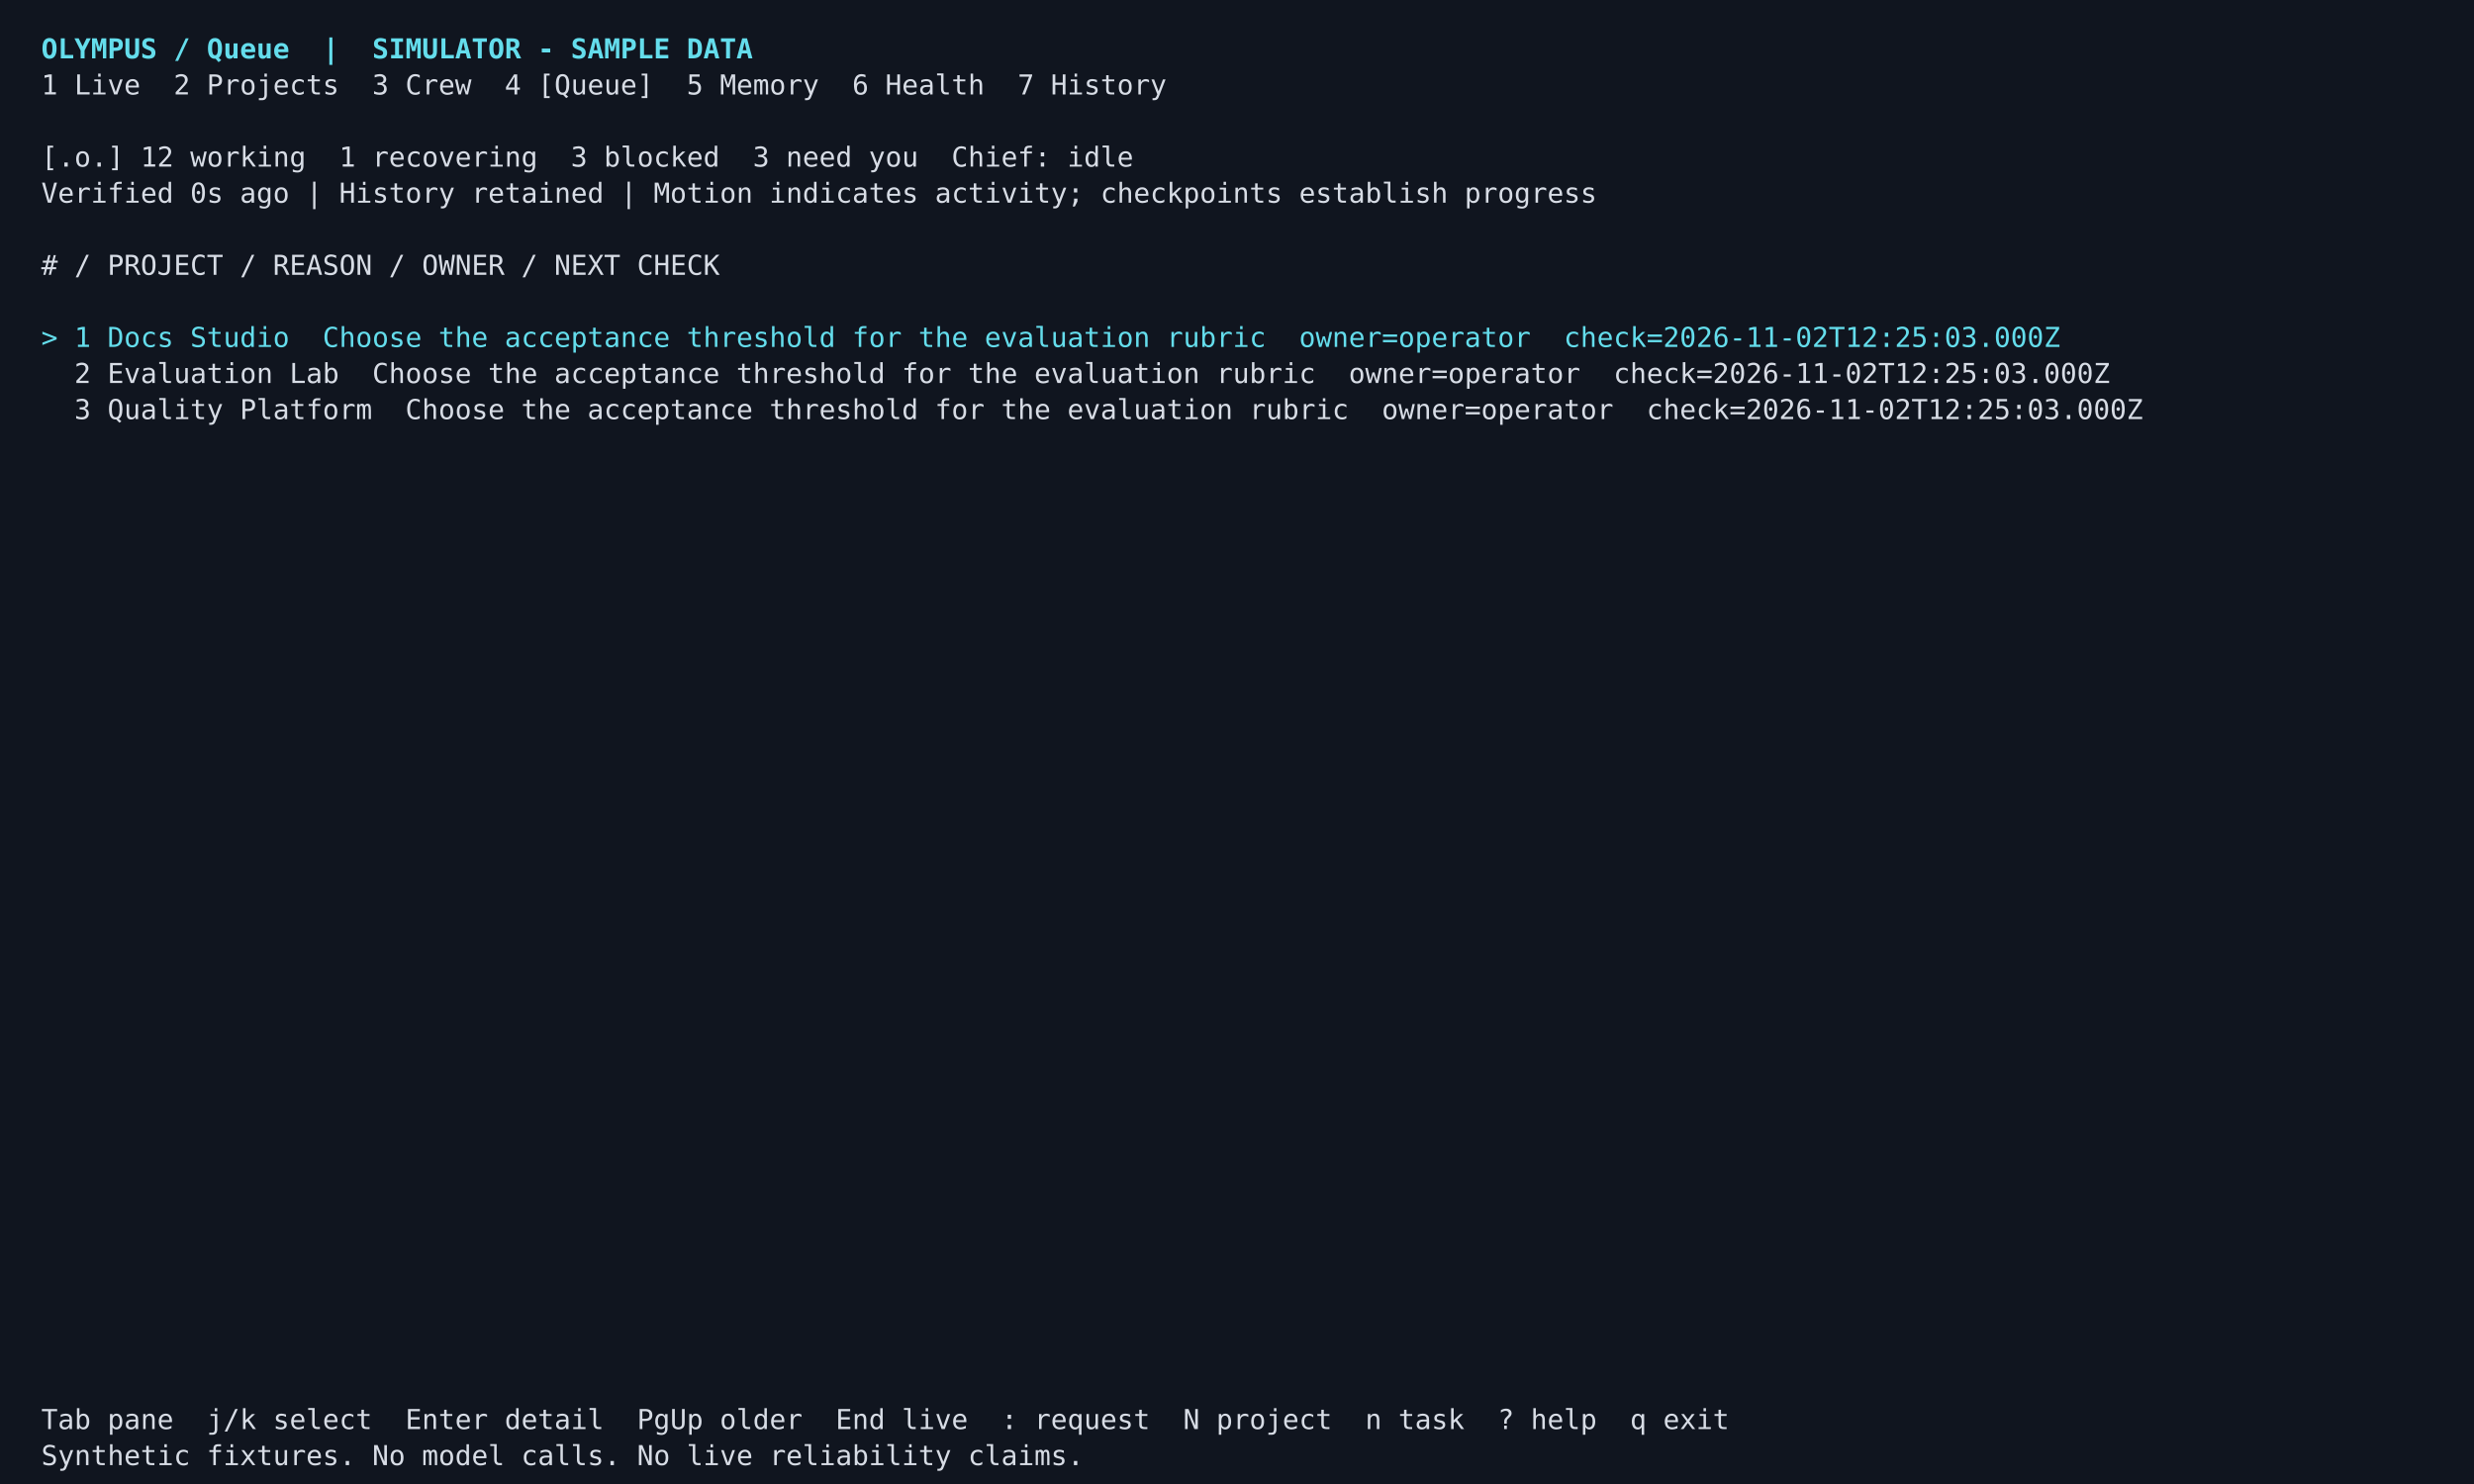
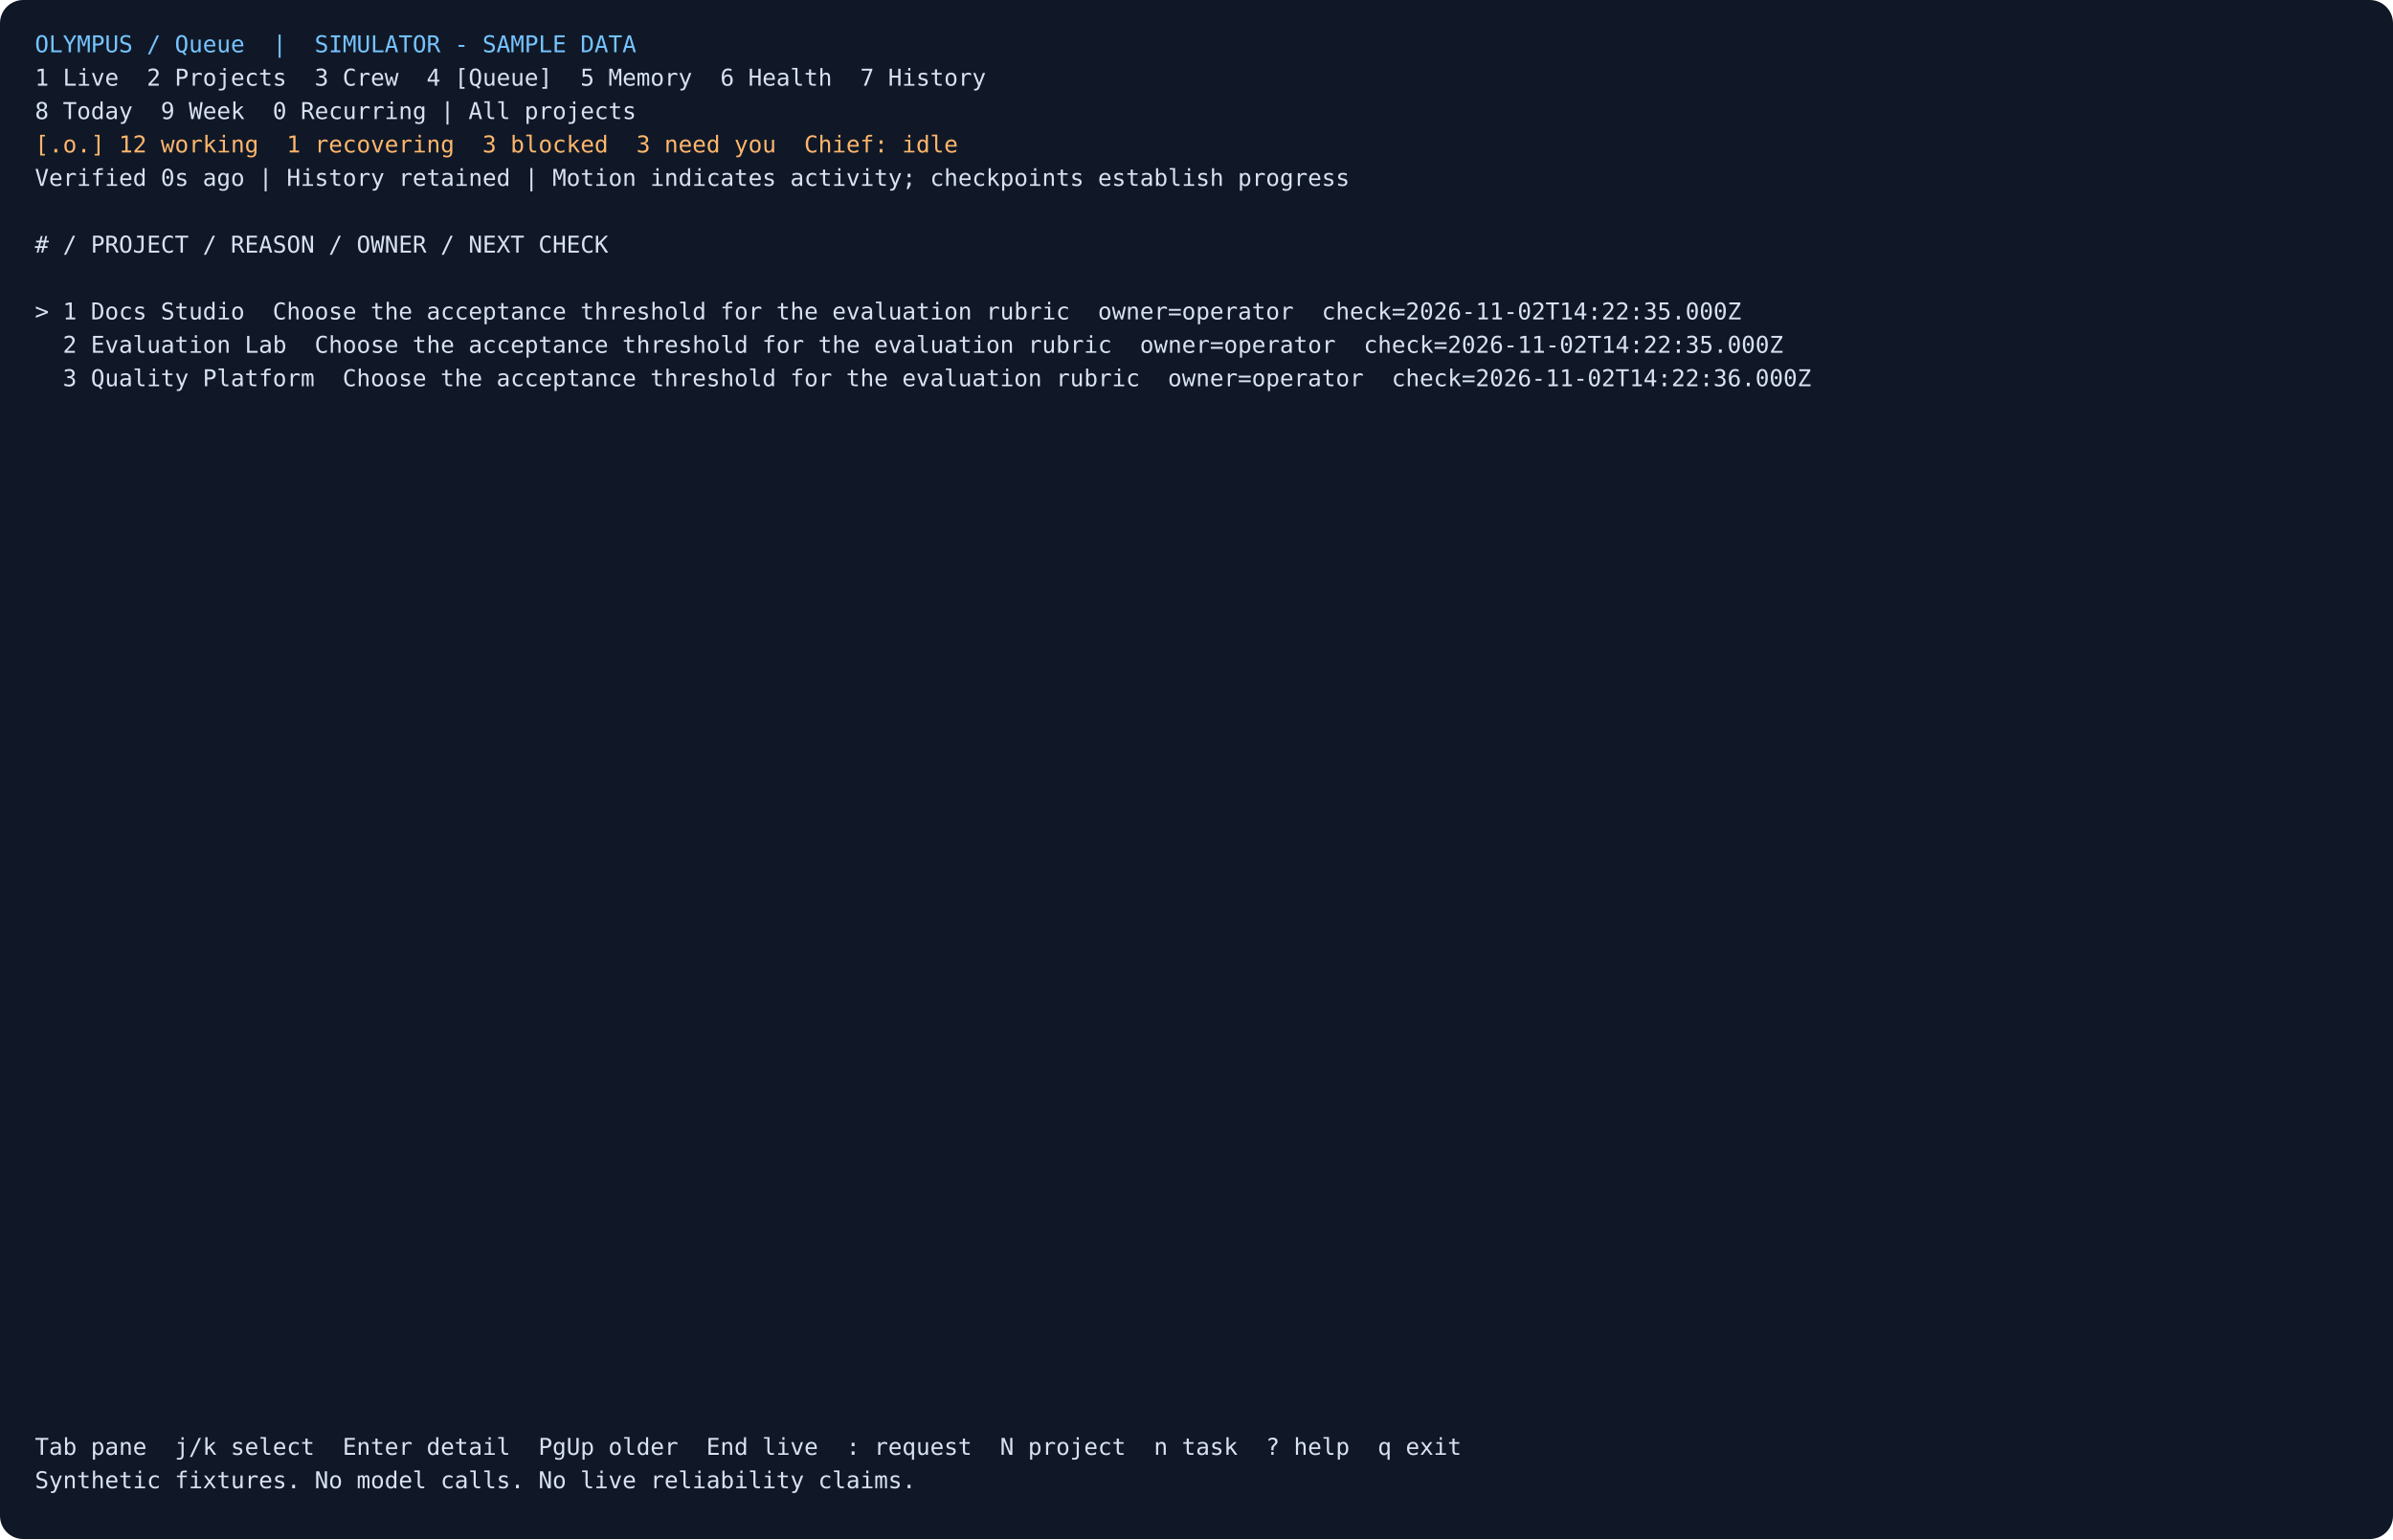
- <svg xmlns="http://www.w3.org/2000/svg" width="1440" height="864" viewBox="0 0 1440 864">
-   <rect width="1440" height="864" fill="#10151f" />
-   <g font-family="DejaVu Sans Mono,monospace" font-size="16">
-     <text x="24" y="34" fill="#64ddec" font-weight="bold" xml:space="preserve">OLYMPUS / Queue  |  SIMULATOR - SAMPLE DATA                                                                                                     </text>
-     <text x="24" y="55" fill="#d7dce5" xml:space="preserve">1 Live  2 Projects  3 Crew  4 [Queue]  5 Memory  6 Health  7 History                                                                            </text>
-     <text x="24" y="76" fill="#d7dce5" xml:space="preserve" />
-     <text x="24" y="97" fill="#d7dce5" xml:space="preserve">[.o.] 12 working  1 recovering  3 blocked  3 need you  Chief: idle</text>
-     <text x="24" y="118" fill="#d7dce5" xml:space="preserve">Verified 0s ago | History retained | Motion indicates activity; checkpoints establish progress</text>
-     <text x="24" y="139" fill="#d7dce5" xml:space="preserve" />
-     <text x="24" y="160" fill="#d7dce5" xml:space="preserve"># / PROJECT / REASON / OWNER / NEXT CHECK</text>
-     <text x="24" y="181" fill="#d7dce5" xml:space="preserve" />
-     <text x="24" y="202" fill="#64ddec" xml:space="preserve">&gt; 1 Docs Studio  Choose the acceptance threshold for the evaluation rubric  owner=operator  check=2026-11-02T12:25:03.000Z</text>
-     <text x="24" y="223" fill="#d7dce5" xml:space="preserve">  2 Evaluation Lab  Choose the acceptance threshold for the evaluation rubric  owner=operator  check=2026-11-02T12:25:03.000Z</text>
-     <text x="24" y="244" fill="#d7dce5" xml:space="preserve">  3 Quality Platform  Choose the acceptance threshold for the evaluation rubric  owner=operator  check=2026-11-02T12:25:03.000Z</text>
-     <text x="24" y="265" fill="#d7dce5" xml:space="preserve" />
-     <text x="24" y="286" fill="#d7dce5" xml:space="preserve" />
-     <text x="24" y="307" fill="#d7dce5" xml:space="preserve" />
-     <text x="24" y="328" fill="#d7dce5" xml:space="preserve" />
-     <text x="24" y="349" fill="#d7dce5" xml:space="preserve" />
-     <text x="24" y="370" fill="#d7dce5" xml:space="preserve" />
-     <text x="24" y="391" fill="#d7dce5" xml:space="preserve" />
-     <text x="24" y="412" fill="#d7dce5" xml:space="preserve" />
-     <text x="24" y="433" fill="#d7dce5" xml:space="preserve" />
-     <text x="24" y="454" fill="#d7dce5" xml:space="preserve" />
-     <text x="24" y="475" fill="#d7dce5" xml:space="preserve" />
-     <text x="24" y="496" fill="#d7dce5" xml:space="preserve" />
-     <text x="24" y="517" fill="#d7dce5" xml:space="preserve" />
-     <text x="24" y="538" fill="#d7dce5" xml:space="preserve" />
-     <text x="24" y="559" fill="#d7dce5" xml:space="preserve" />
-     <text x="24" y="580" fill="#d7dce5" xml:space="preserve" />
-     <text x="24" y="601" fill="#d7dce5" xml:space="preserve" />
-     <text x="24" y="622" fill="#d7dce5" xml:space="preserve" />
-     <text x="24" y="643" fill="#d7dce5" xml:space="preserve" />
-     <text x="24" y="664" fill="#d7dce5" xml:space="preserve" />
-     <text x="24" y="685" fill="#d7dce5" xml:space="preserve" />
-     <text x="24" y="706" fill="#d7dce5" xml:space="preserve" />
-     <text x="24" y="727" fill="#d7dce5" xml:space="preserve" />
-     <text x="24" y="748" fill="#d7dce5" xml:space="preserve" />
-     <text x="24" y="769" fill="#d7dce5" xml:space="preserve" />
-     <text x="24" y="790" fill="#d7dce5" xml:space="preserve" />
-     <text x="24" y="811" fill="#d7dce5" xml:space="preserve" />
-     <text x="24" y="832" fill="#d7dce5" xml:space="preserve">Tab pane  j/k select  Enter detail  PgUp older  End live  : request  N project  n task  ? help  q exit</text>
-     <text x="24" y="853" fill="#d7dce5" xml:space="preserve">Synthetic fixtures. No model calls. No live reliability claims.</text>
+ <svg xmlns="http://www.w3.org/2000/svg" width="1648" height="1060" viewBox="0 0 1648 1060">
+   <rect width="1648" height="1060" rx="16" fill="#101827" />
+   <g font-family="DejaVu Sans Mono,monospace" font-size="16" xml:space="preserve">
+     <text x="24" y="36" fill="#75c4ff">OLYMPUS / Queue  |  SIMULATOR - SAMPLE DATA                                                                                                                     </text>
+     <text x="24" y="59" fill="#d8e2f0">1 Live  2 Projects  3 Crew  4 [Queue]  5 Memory  6 Health  7 History                                                                                            </text>
+     <text x="24" y="82" fill="#d8e2f0">8 Today  9 Week  0 Recurring | All projects                                                                                                                     </text>
+     <text x="24" y="105" fill="#ffb66c">[.o.] 12 working  1 recovering  3 blocked  3 need you  Chief: idle</text>
+     <text x="24" y="128" fill="#d8e2f0">Verified 0s ago | History retained | Motion indicates activity; checkpoints establish progress</text>
+     <text x="24" y="151" fill="#d8e2f0" />
+     <text x="24" y="174" fill="#d8e2f0"># / PROJECT / REASON / OWNER / NEXT CHECK</text>
+     <text x="24" y="197" fill="#d8e2f0" />
+     <text x="24" y="220" fill="#d8e2f0">&gt; 1 Docs Studio  Choose the acceptance threshold for the evaluation rubric  owner=operator  check=2026-11-02T14:22:35.000Z</text>
+     <text x="24" y="243" fill="#d8e2f0">  2 Evaluation Lab  Choose the acceptance threshold for the evaluation rubric  owner=operator  check=2026-11-02T14:22:35.000Z</text>
+     <text x="24" y="266" fill="#d8e2f0">  3 Quality Platform  Choose the acceptance threshold for the evaluation rubric  owner=operator  check=2026-11-02T14:22:36.000Z</text>
+     <text x="24" y="289" fill="#d8e2f0" />
+     <text x="24" y="312" fill="#d8e2f0" />
+     <text x="24" y="335" fill="#d8e2f0" />
+     <text x="24" y="358" fill="#d8e2f0" />
+     <text x="24" y="381" fill="#d8e2f0" />
+     <text x="24" y="404" fill="#d8e2f0" />
+     <text x="24" y="427" fill="#d8e2f0" />
+     <text x="24" y="450" fill="#d8e2f0" />
+     <text x="24" y="473" fill="#d8e2f0" />
+     <text x="24" y="496" fill="#d8e2f0" />
+     <text x="24" y="519" fill="#d8e2f0" />
+     <text x="24" y="542" fill="#d8e2f0" />
+     <text x="24" y="565" fill="#d8e2f0" />
+     <text x="24" y="588" fill="#d8e2f0" />
+     <text x="24" y="611" fill="#d8e2f0" />
+     <text x="24" y="634" fill="#d8e2f0" />
+     <text x="24" y="657" fill="#d8e2f0" />
+     <text x="24" y="680" fill="#d8e2f0" />
+     <text x="24" y="703" fill="#d8e2f0" />
+     <text x="24" y="726" fill="#d8e2f0" />
+     <text x="24" y="749" fill="#d8e2f0" />
+     <text x="24" y="772" fill="#d8e2f0" />
+     <text x="24" y="795" fill="#d8e2f0" />
+     <text x="24" y="818" fill="#d8e2f0" />
+     <text x="24" y="841" fill="#d8e2f0" />
+     <text x="24" y="864" fill="#d8e2f0" />
+     <text x="24" y="887" fill="#d8e2f0" />
+     <text x="24" y="910" fill="#d8e2f0" />
+     <text x="24" y="933" fill="#d8e2f0" />
+     <text x="24" y="956" fill="#d8e2f0" />
+     <text x="24" y="979" fill="#d8e2f0" />
+     <text x="24" y="1002" fill="#d8e2f0">Tab pane  j/k select  Enter detail  PgUp older  End live  : request  N project  n task  ? help  q exit</text>
+     <text x="24" y="1025" fill="#d8e2f0">Synthetic fixtures. No model calls. No live reliability claims.</text>
  </g>
</svg>
